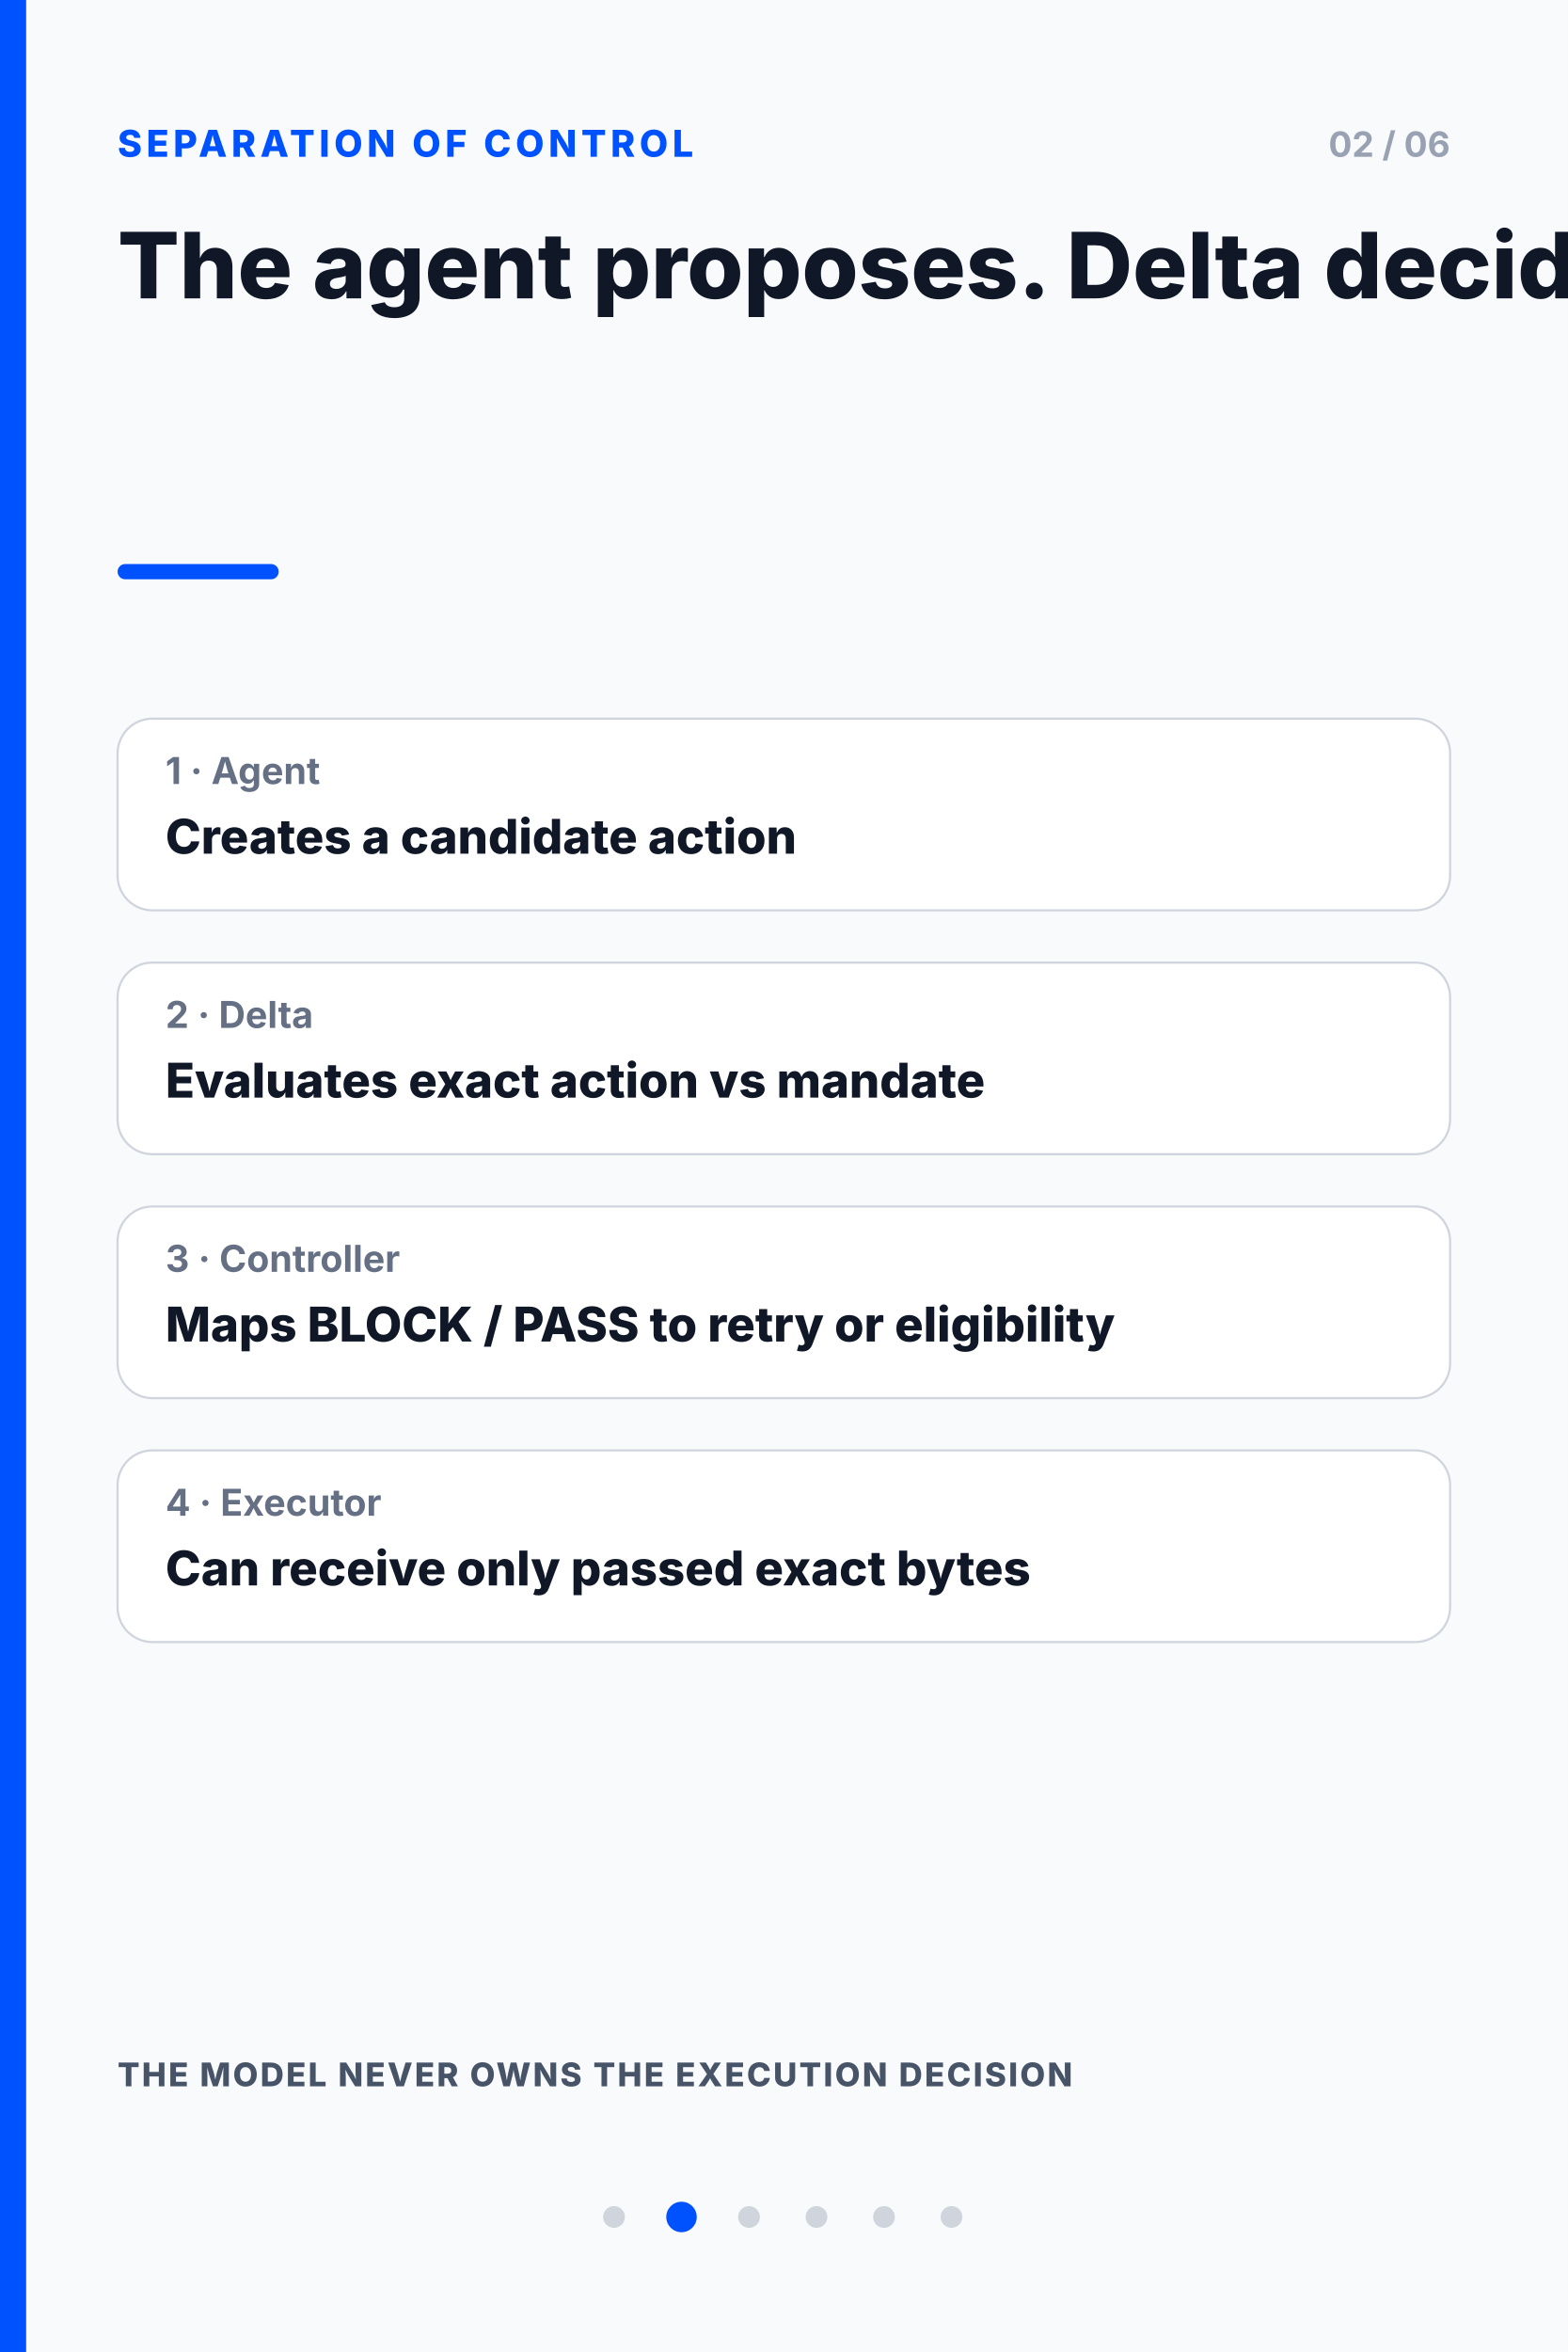
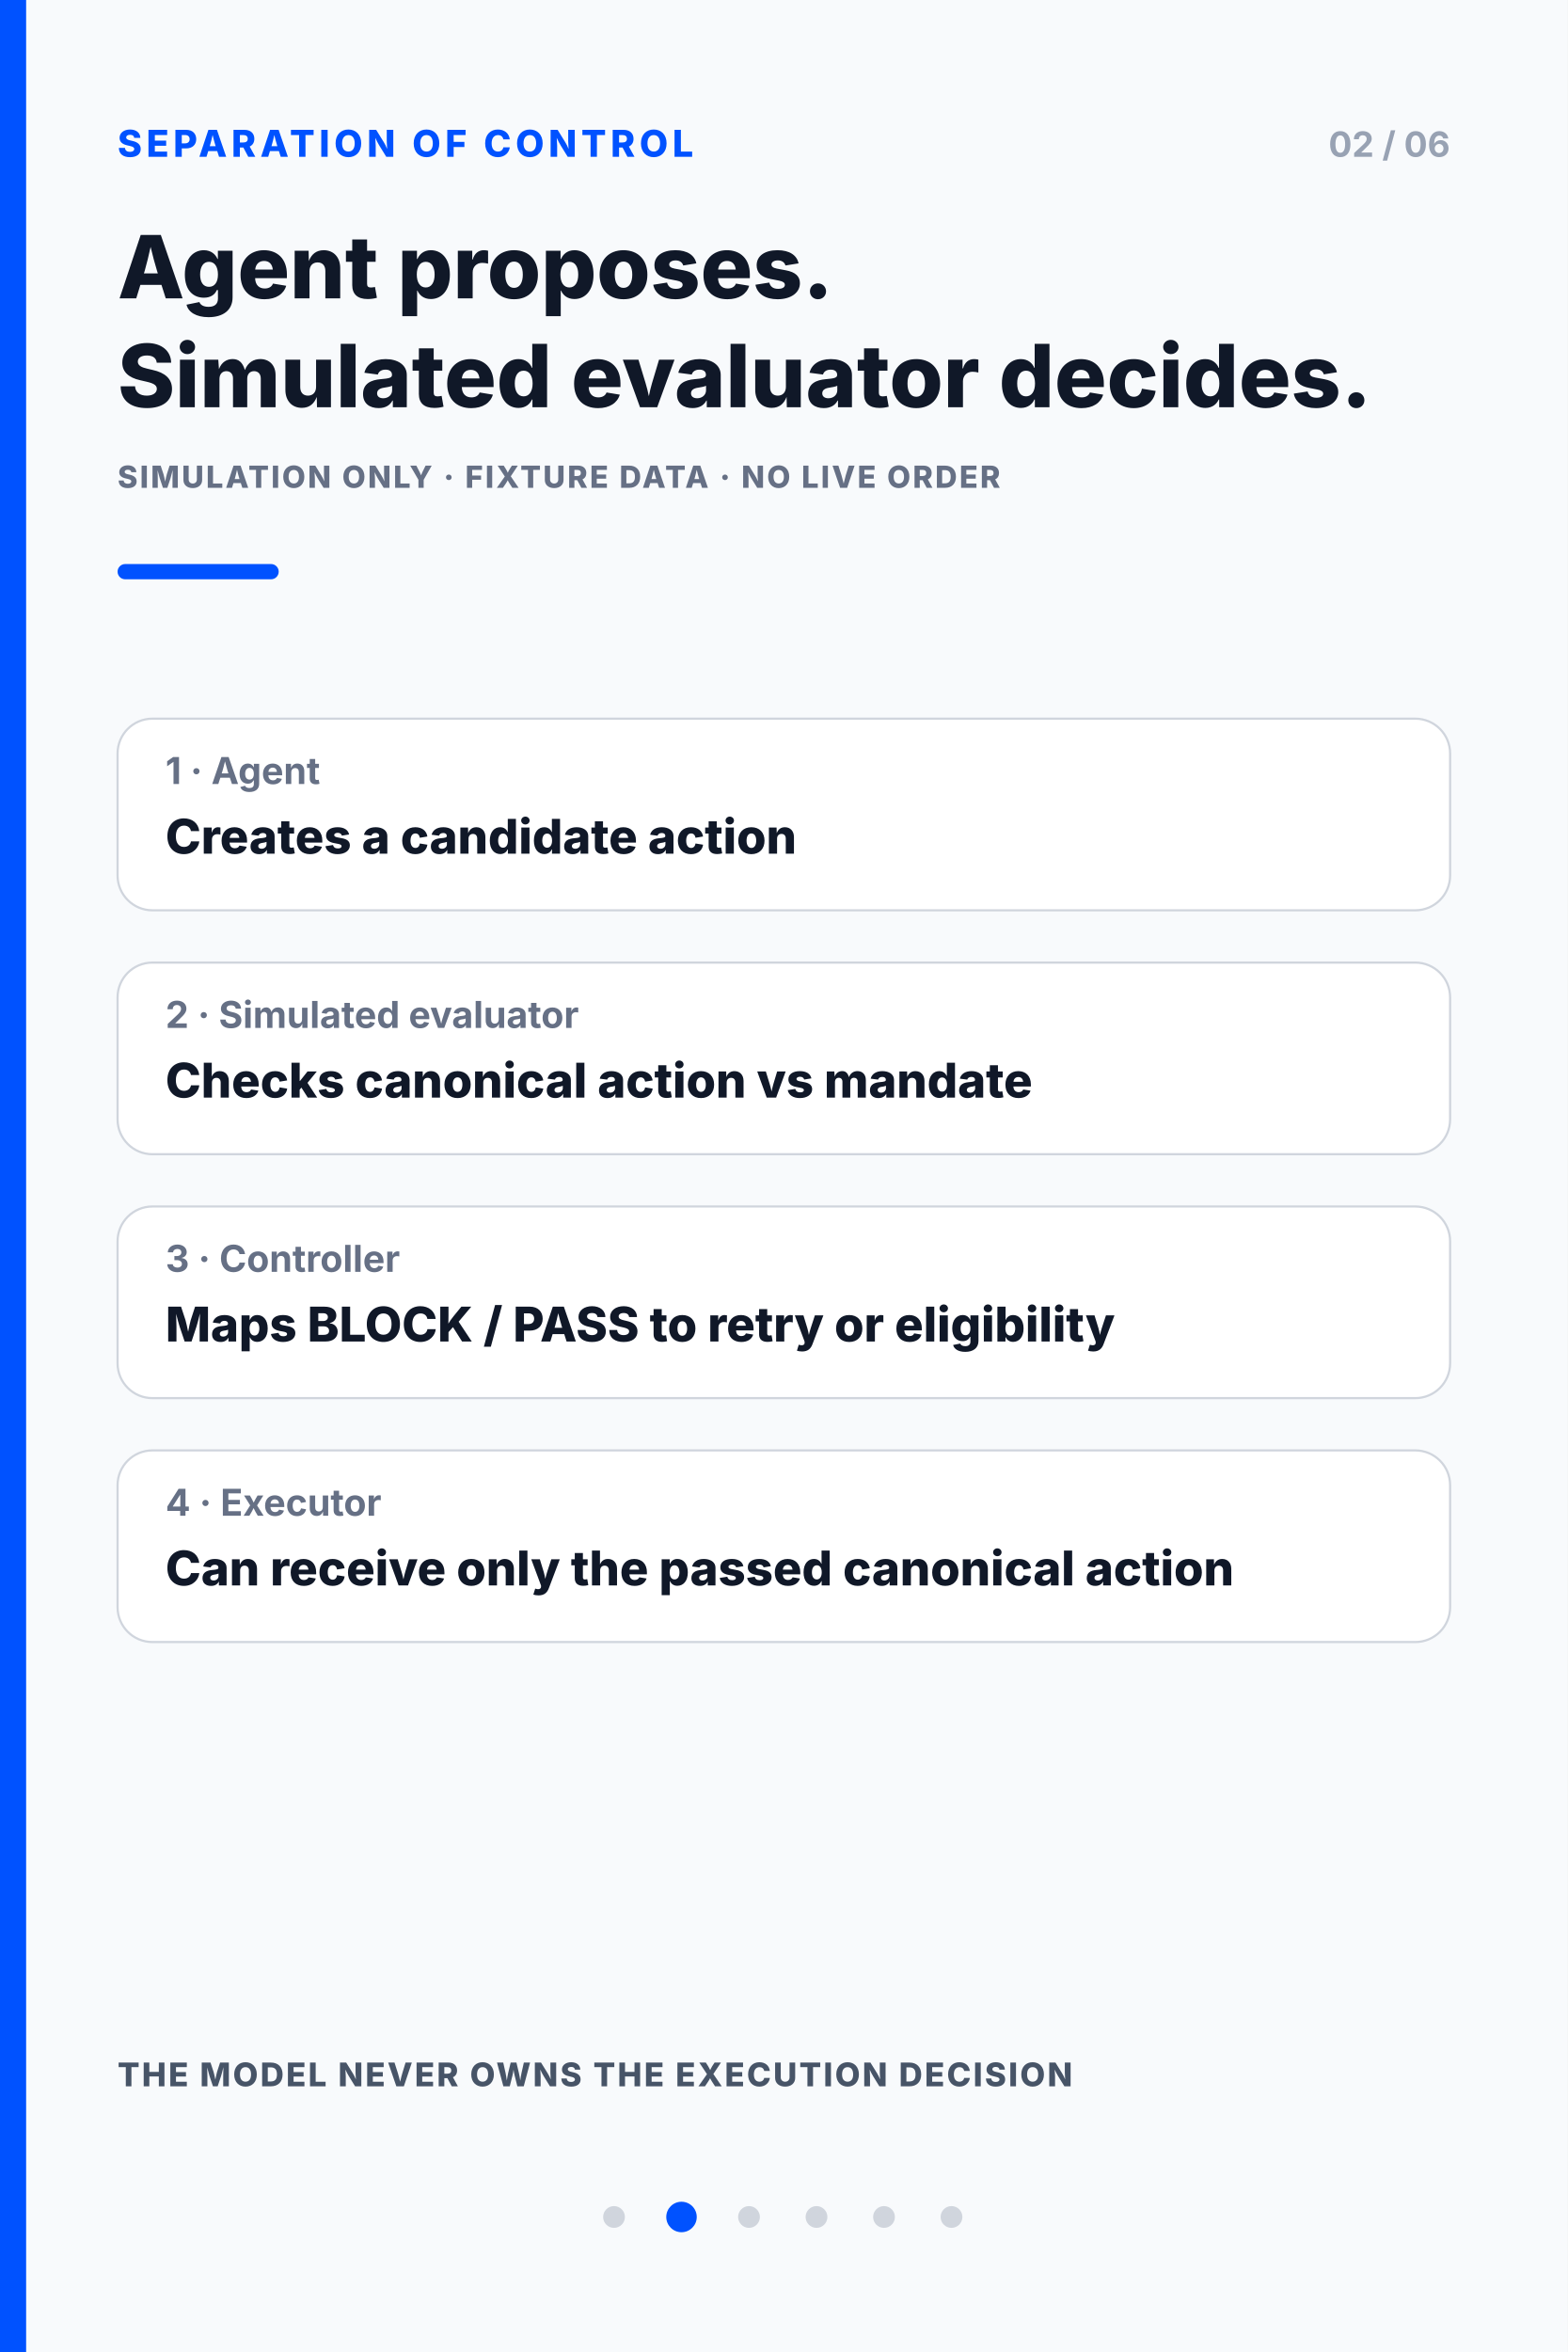
<svg xmlns="http://www.w3.org/2000/svg" width="720" height="1080" viewBox="0 0 720 1080">
  <rect width="720" height="1080" fill="#f8fafc" />
  <rect width="12" height="1080" fill="#0052ff" />
  <text x="54" y="72" fill="#0052ff" font-family="Inter,Arial,sans-serif" font-size="17" font-weight="800" letter-spacing="2">SEPARATION OF CONTROL</text>
-   <text x="54" y="137" fill="#101828" font-family="Inter,Arial,sans-serif" font-size="42" font-weight="800">
-     <tspan x="54" dy="0">The agent proposes. Delta decides.</tspan>
-     <tspan x="54" dy="52" />
+   <text x="54" y="137" fill="#101828" font-family="Inter,Arial,sans-serif" font-size="40" font-weight="800">
+     <tspan x="54" dy="0">Agent proposes.</tspan>
+     <tspan x="54" dy="50">Simulated evaluator decides.</tspan>
  </text>
+   <text x="54" y="224" fill="#667085" font-family="Inter,Arial,sans-serif" font-size="14" font-weight="800" letter-spacing="1">SIMULATION ONLY · FIXTURE DATA · NO LIVE ORDER</text>
  <rect x="54" y="259" width="74" height="7" rx="3.5" fill="#0052ff" />
  <g transform="translate(54 330)" font-family="Inter,Arial,sans-serif">
    <rect width="612" height="88" rx="16" fill="#ffffff" stroke="#d0d5dd" />
    <text x="22" y="30" fill="#667085" font-size="17" font-weight="650">1 · Agent</text>
    <text x="22" y="62" fill="#101828" font-size="22" font-weight="760">Creates a candidate action</text>
  </g>
  <g transform="translate(54 442)" font-family="Inter,Arial,sans-serif">
    <rect width="612" height="88" rx="16" fill="#ffffff" stroke="#d0d5dd" />
-     <text x="22" y="30" fill="#667085" font-size="17" font-weight="650">2 · Delta</text>
-     <text x="22" y="62" fill="#101828" font-size="22" font-weight="760">Evaluates exact action vs mandate</text>
+     <text x="22" y="30" fill="#667085" font-size="17" font-weight="650">2 · Simulated evaluator</text>
+     <text x="22" y="62" fill="#101828" font-size="22" font-weight="760">Checks canonical action vs mandate</text>
  </g>
  <g transform="translate(54 554)" font-family="Inter,Arial,sans-serif">
    <rect width="612" height="88" rx="16" fill="#ffffff" stroke="#d0d5dd" />
    <text x="22" y="30" fill="#667085" font-size="17" font-weight="650">3 · Controller</text>
    <text x="22" y="62" fill="#101828" font-size="22" font-weight="760">Maps BLOCK / PASS to retry or eligibility</text>
  </g>
  <g transform="translate(54 666)" font-family="Inter,Arial,sans-serif">
    <rect width="612" height="88" rx="16" fill="#ffffff" stroke="#d0d5dd" />
    <text x="22" y="30" fill="#667085" font-size="17" font-weight="650">4 · Executor</text>
-     <text x="22" y="62" fill="#101828" font-size="22" font-weight="760">Can receive only passed exact bytes</text>
+     <text x="22" y="62" fill="#101828" font-size="22" font-weight="760">Can receive only the passed canonical action</text>
  </g>
  <text x="54" y="958" fill="#475467" font-family="Inter,Arial,sans-serif" font-size="15" font-weight="800" letter-spacing="1">THE MODEL NEVER OWNS THE EXECUTION DECISION</text>
  <text x="666" y="72" text-anchor="end" fill="#98a2b3" font-family="Inter,Arial,sans-serif" font-size="16" font-weight="700">02 / 06</text>
  <circle cx="282" cy="1018" r="5" fill="#d0d5dd" />
  <circle cx="313" cy="1018" r="7" fill="#0052ff" />
  <circle cx="344" cy="1018" r="5" fill="#d0d5dd" />
  <circle cx="375" cy="1018" r="5" fill="#d0d5dd" />
  <circle cx="406" cy="1018" r="5" fill="#d0d5dd" />
  <circle cx="437" cy="1018" r="5" fill="#d0d5dd" />
</svg>
